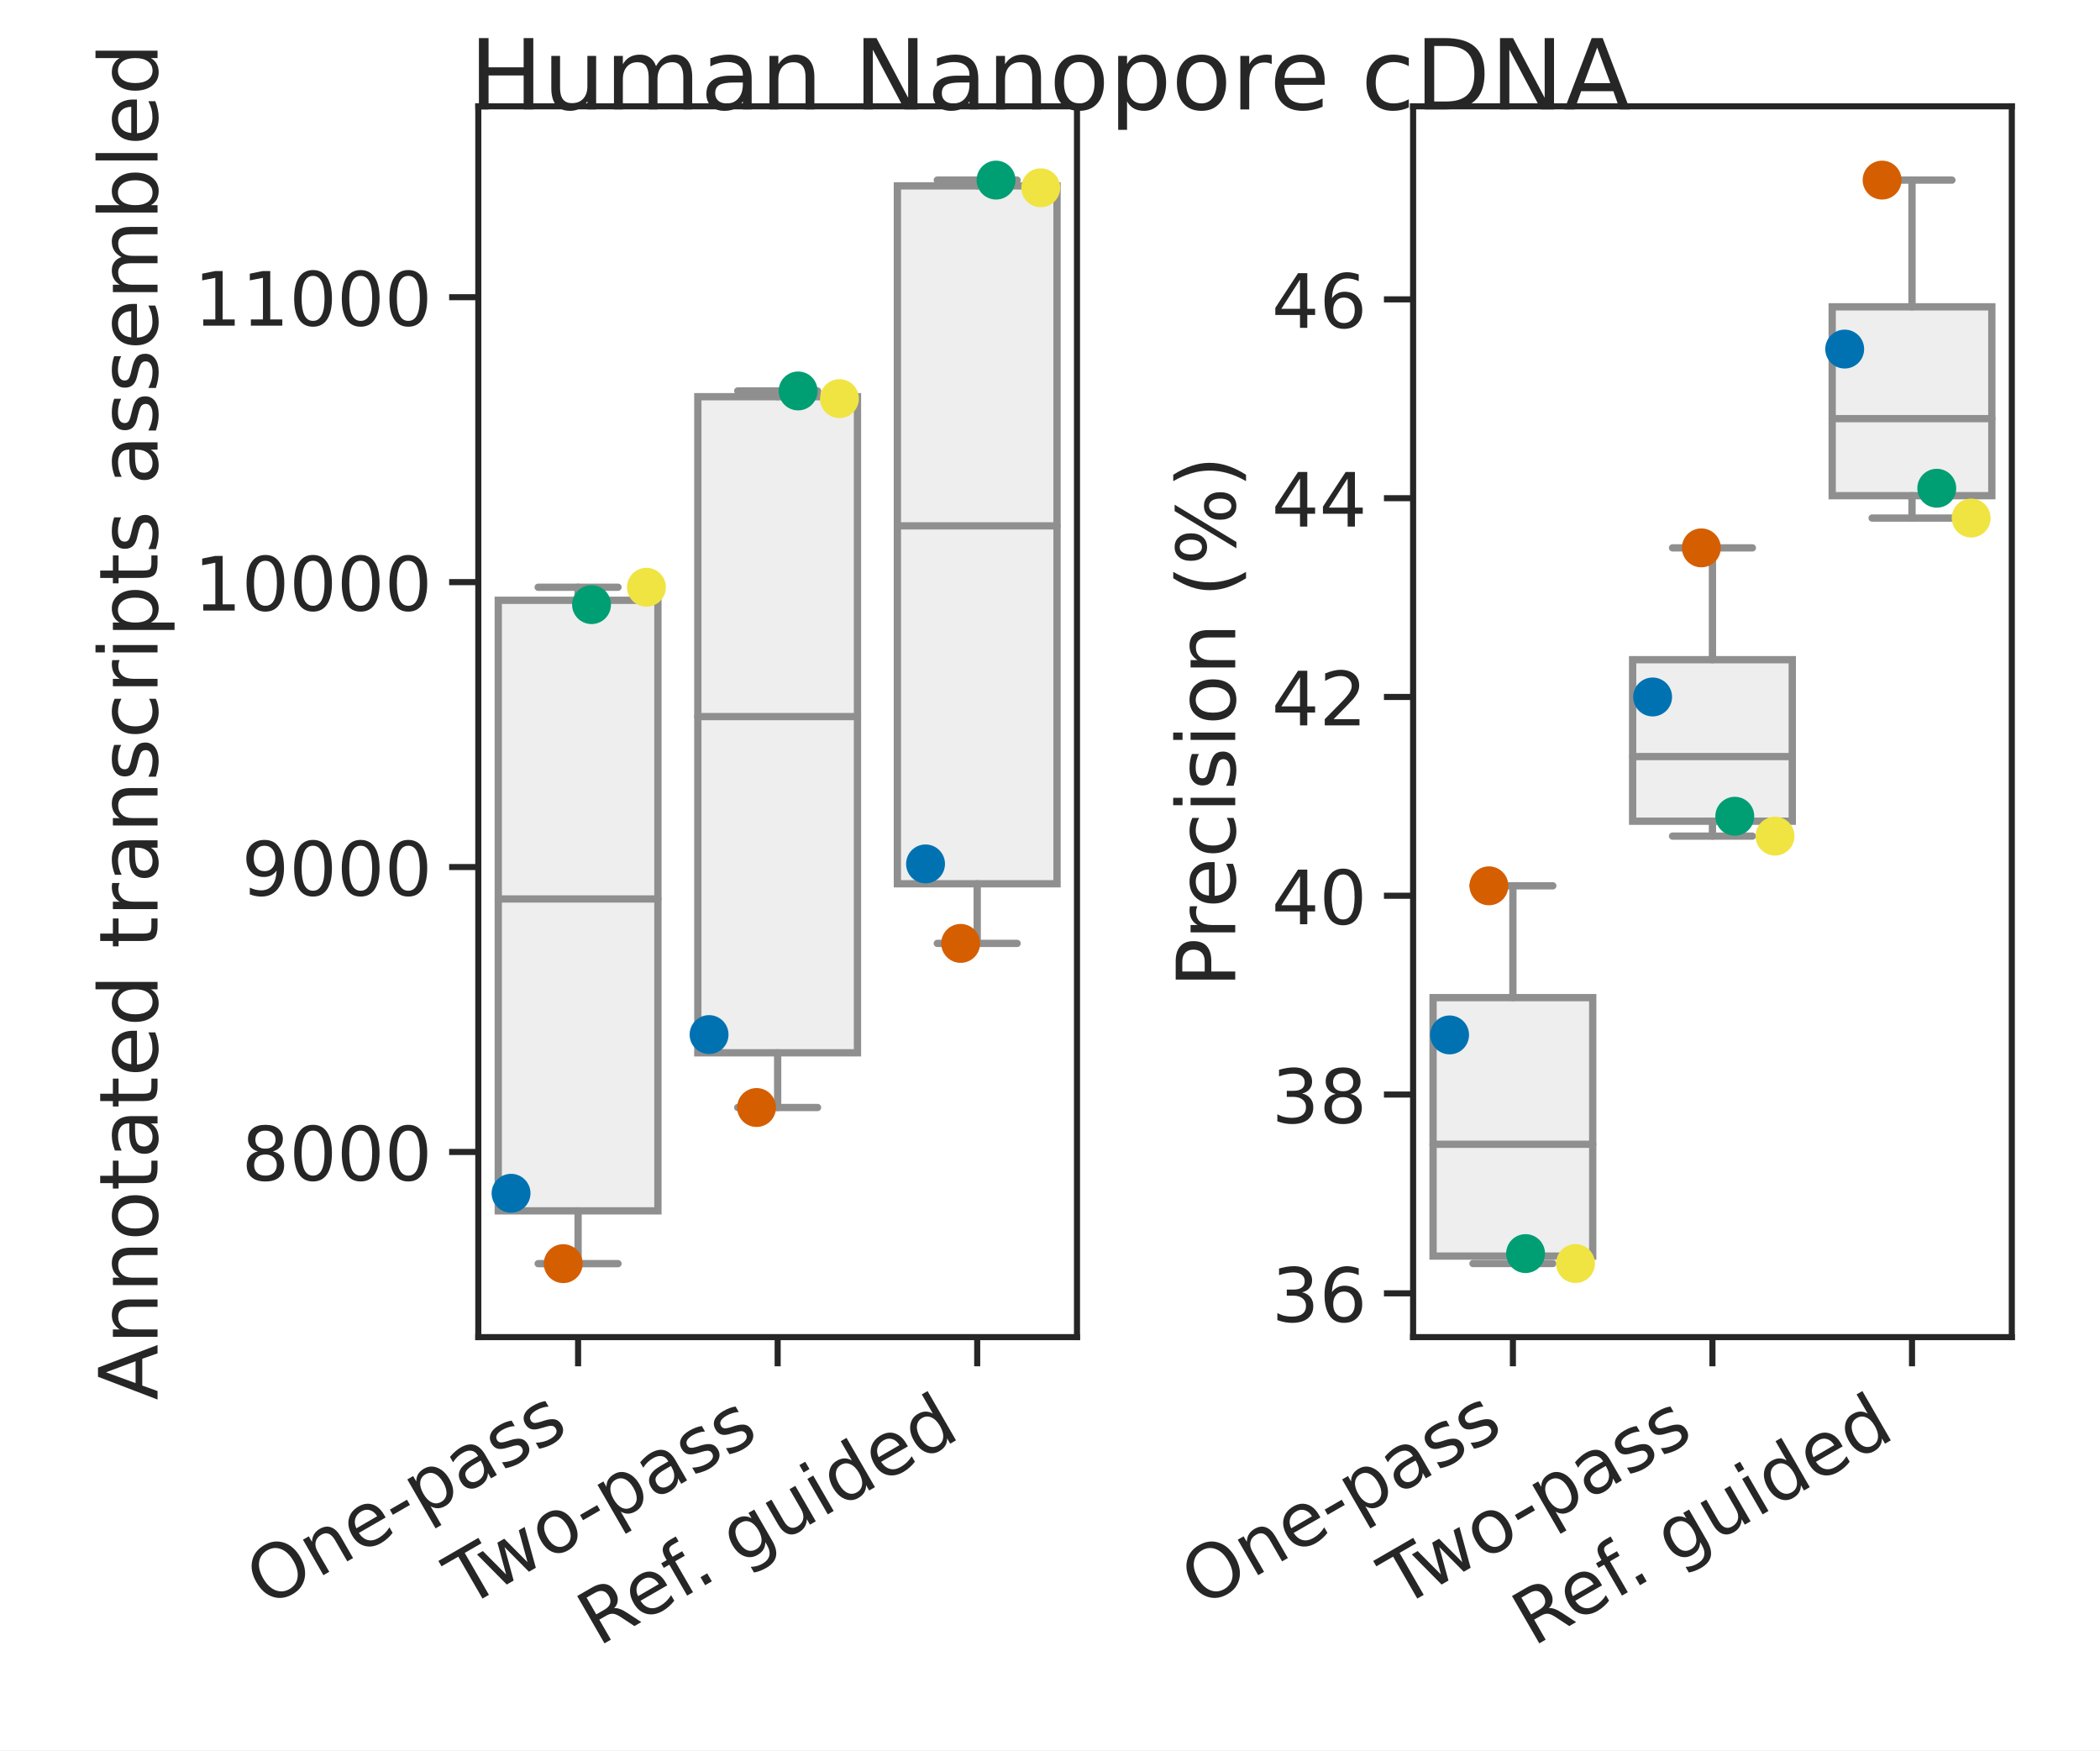
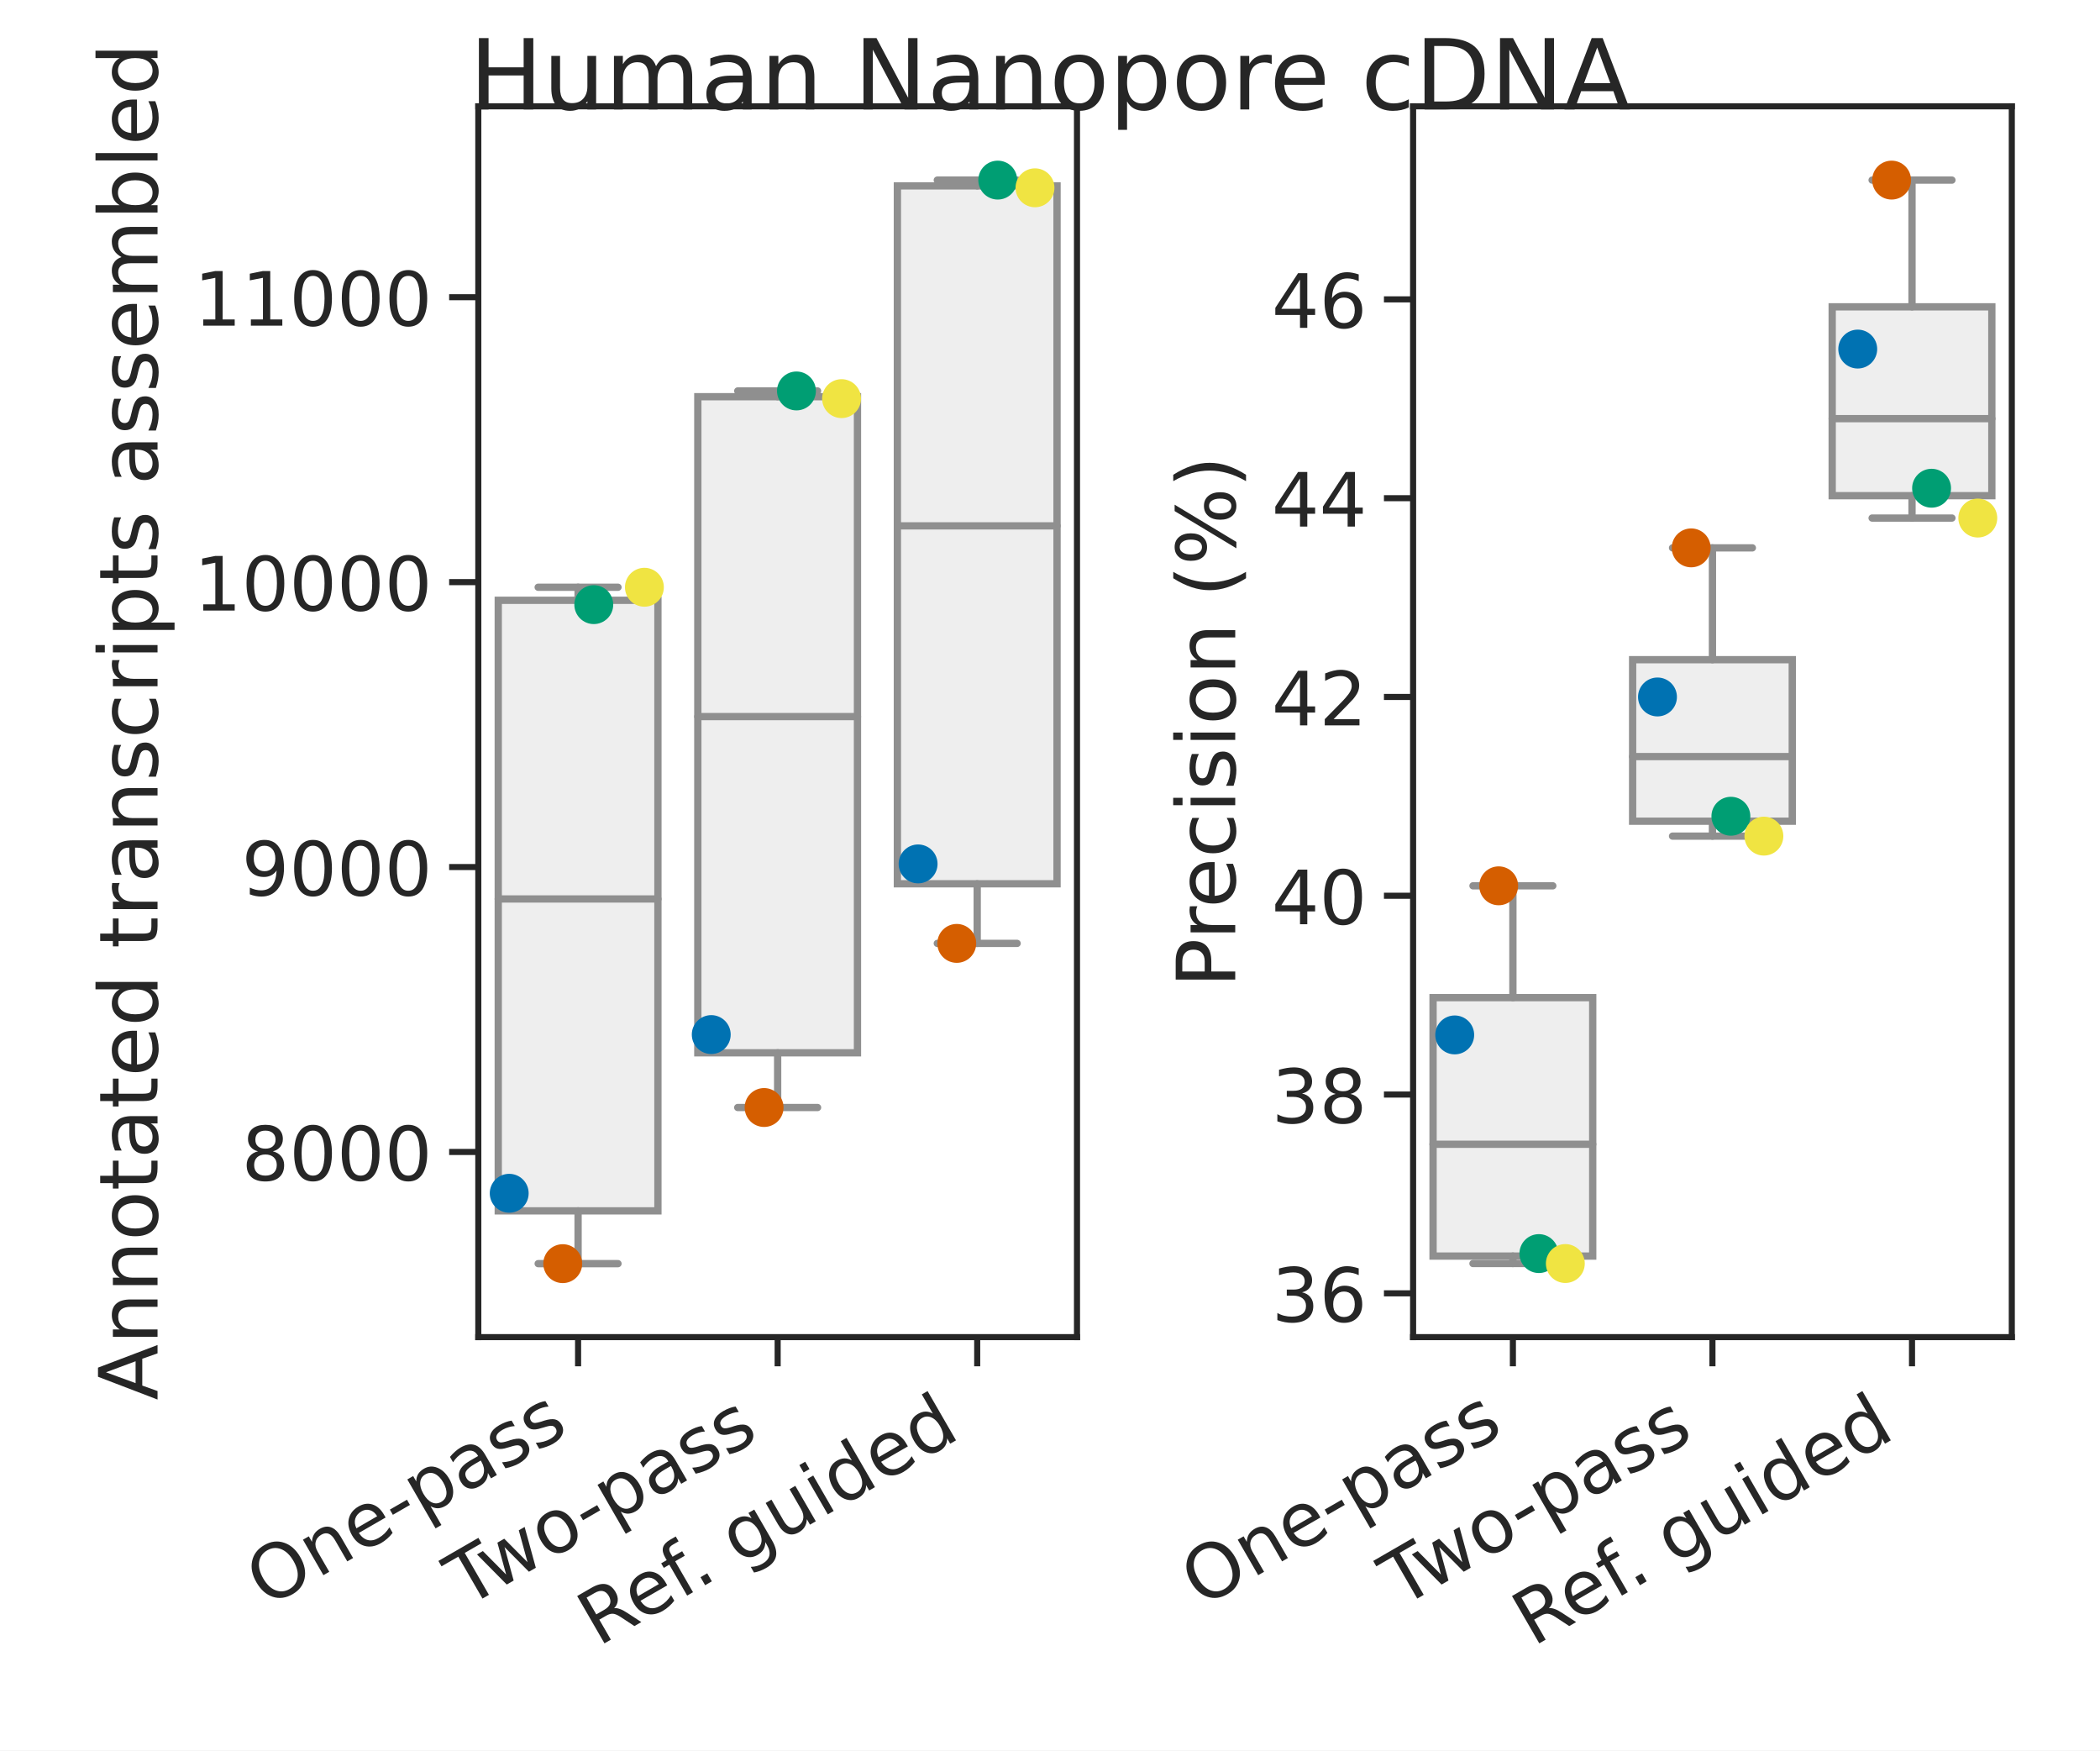
<svg xmlns="http://www.w3.org/2000/svg" xmlns:xlink="http://www.w3.org/1999/xlink" height="360pt" version="1.1" viewBox="0 0 432 360" width="432pt">
  <defs>
    <style type="text/css">
*{stroke-linecap:butt;stroke-linejoin:round;}
  </style>
  </defs>
  <g id="figure_1">
    <g id="patch_1">
      <path d="M 0 360  L 432 360  L 432 0  L 0 0  z " style="fill:#ffffff;" />
    </g>
    <g id="axes_1">
      <g id="patch_2">
        <path d="M 98.394 274.998  L 221.553 274.998  L 221.553 21.869  L 98.394 21.869  z " style="fill:#ffffff;" />
      </g>
      <g id="matplotlib.axis_1">
        <g id="xtick_1">
          <g id="line2d_1">
            <defs>
-               <path d="M 0 0  L 0 6  " id="m013b32e75b" style="stroke:#262626;stroke-width:1.25;" />
+               <path d="M 0 0  L 0 6  " id="m4ab4c2e115" style="stroke:#262626;stroke-width:1.25;" />
            </defs>
            <g>
-               <use style="fill:#262626;stroke:#262626;stroke-width:1.25;" x="118.921" xlink:href="#m013b32e75b" y="274.998" />
+               <use style="fill:#262626;stroke:#262626;stroke-width:1.25;" x="118.921" xlink:href="#m4ab4c2e115" y="274.998" />
            </g>
          </g>
          <g id="text_1">
            <text style="fill:#262626;font-family:DejaVu Sans;font-size:15.4px;font-style:normal;font-weight:normal;" transform="translate(54.81544 330.7188)rotate(-30)">One-pass</text>
          </g>
        </g>
        <g id="xtick_2">
          <g id="line2d_2">
            <g>
-               <use style="fill:#262626;stroke:#262626;stroke-width:1.25;" x="159.974" xlink:href="#m013b32e75b" y="274.998" />
+               <use style="fill:#262626;stroke:#262626;stroke-width:1.25;" x="159.974" xlink:href="#m4ab4c2e115" y="274.998" />
            </g>
          </g>
          <g id="text_2">
            <text style="fill:#262626;font-family:DejaVu Sans;font-size:15.4px;font-style:normal;font-weight:normal;" transform="translate(95.84343 330.7333)rotate(-30)">Two-pass</text>
          </g>
        </g>
        <g id="xtick_3">
          <g id="line2d_3">
            <g>
-               <use style="fill:#262626;stroke:#262626;stroke-width:1.25;" x="201.026" xlink:href="#m013b32e75b" y="274.998" />
+               <use style="fill:#262626;stroke:#262626;stroke-width:1.25;" x="201.026" xlink:href="#m4ab4c2e115" y="274.998" />
            </g>
          </g>
          <g id="text_3">
            <text style="fill:#262626;font-family:DejaVu Sans;font-size:15.4px;font-style:normal;font-weight:normal;" transform="translate(123.0387 338.7341)rotate(-30)">Ref. guided</text>
          </g>
        </g>
      </g>
      <g id="matplotlib.axis_2">
        <g id="ytick_1">
          <g id="line2d_4">
            <defs>
-               <path d="M 0 0  L -6 0  " id="ma63e69e51f" style="stroke:#262626;stroke-width:1.25;" />
+               <path d="M 0 0  L -6 0  " id="m7aa64e1a6a" style="stroke:#262626;stroke-width:1.25;" />
            </defs>
            <g>
-               <use style="fill:#262626;stroke:#262626;stroke-width:1.25;" x="98.394" xlink:href="#ma63e69e51f" y="236.915" />
+               <use style="fill:#262626;stroke:#262626;stroke-width:1.25;" x="98.394" xlink:href="#m7aa64e1a6a" y="236.915" />
            </g>
          </g>
          <g id="text_4">
            <text style="fill:#262626;font-family:DejaVu Sans;font-size:15.4px;font-style:normal;font-weight:normal;text-anchor:end;" transform="rotate(-0, 88.894, 242.7658)" x="88.894" y="242.766">8000</text>
          </g>
        </g>
        <g id="ytick_2">
          <g id="line2d_5">
            <g>
-               <use style="fill:#262626;stroke:#262626;stroke-width:1.25;" x="98.394" xlink:href="#ma63e69e51f" y="178.318" />
+               <use style="fill:#262626;stroke:#262626;stroke-width:1.25;" x="98.394" xlink:href="#m7aa64e1a6a" y="178.318" />
            </g>
          </g>
          <g id="text_5">
            <text style="fill:#262626;font-family:DejaVu Sans;font-size:15.4px;font-style:normal;font-weight:normal;text-anchor:end;" transform="rotate(-0, 88.894, 184.1689)" x="88.894" y="184.169">9000</text>
          </g>
        </g>
        <g id="ytick_3">
          <g id="line2d_6">
            <g>
-               <use style="fill:#262626;stroke:#262626;stroke-width:1.25;" x="98.394" xlink:href="#ma63e69e51f" y="119.721" />
+               <use style="fill:#262626;stroke:#262626;stroke-width:1.25;" x="98.394" xlink:href="#m7aa64e1a6a" y="119.721" />
            </g>
          </g>
          <g id="text_6">
            <text style="fill:#262626;font-family:DejaVu Sans;font-size:15.4px;font-style:normal;font-weight:normal;text-anchor:end;" transform="rotate(-0, 88.894, 125.5719)" x="88.894" y="125.572">10000</text>
          </g>
        </g>
        <g id="ytick_4">
          <g id="line2d_7">
            <g>
-               <use style="fill:#262626;stroke:#262626;stroke-width:1.25;" x="98.394" xlink:href="#ma63e69e51f" y="61.124" />
+               <use style="fill:#262626;stroke:#262626;stroke-width:1.25;" x="98.394" xlink:href="#m7aa64e1a6a" y="61.124" />
            </g>
          </g>
          <g id="text_7">
            <text style="fill:#262626;font-family:DejaVu Sans;font-size:15.4px;font-style:normal;font-weight:normal;text-anchor:end;" transform="rotate(-0, 88.894, 66.97492)" x="88.894" y="66.975">11000</text>
          </g>
        </g>
        <g id="text_8">
          <text style="fill:#262626;font-family:DejaVu Sans;font-size:16.8px;font-style:normal;font-weight:normal;text-anchor:middle;" transform="rotate(-90, 32.40888, 148.4337)" x="32.409" y="148.434">Annotated transcripts assembled</text>
        </g>
      </g>
      <g id="patch_3">
-         <path clip-path="url(#p15d5f49dbe)" d="M 102.499 249.03  L 135.342 249.03  L 135.342 123.457  L 102.499 123.457  L 102.499 249.03  z " style="fill:#eeeeee;stroke:#8f8f8f;stroke-linejoin:miter;stroke-width:1.5;" />
+         <path clip-path="url(#pae22734258)" d="M 102.499 249.03  L 135.342 249.03  L 135.342 123.457  L 102.499 123.457  L 102.499 249.03  z " style="fill:#eeeeee;stroke:#8f8f8f;stroke-linejoin:miter;stroke-width:1.5;" />
      </g>
      <g id="patch_4">
-         <path clip-path="url(#p15d5f49dbe)" d="M 143.552 216.523  L 176.395 216.523  L 176.395 81.589  L 143.552 81.589  L 143.552 216.523  z " style="fill:#eeeeee;stroke:#8f8f8f;stroke-linejoin:miter;stroke-width:1.5;" />
+         <path clip-path="url(#pae22734258)" d="M 143.552 216.523  L 176.395 216.523  L 176.395 81.589  L 143.552 81.589  L 143.552 216.523  z " style="fill:#eeeeee;stroke:#8f8f8f;stroke-linejoin:miter;stroke-width:1.5;" />
      </g>
      <g id="patch_5">
-         <path clip-path="url(#p15d5f49dbe)" d="M 184.605 181.761  L 217.448 181.761  L 217.448 38.227  L 184.605 38.227  L 184.605 181.761  z " style="fill:#eeeeee;stroke:#8f8f8f;stroke-linejoin:miter;stroke-width:1.5;" />
+         <path clip-path="url(#pae22734258)" d="M 184.605 181.761  L 217.448 181.761  L 217.448 38.227  L 184.605 38.227  L 184.605 181.761  z " style="fill:#eeeeee;stroke:#8f8f8f;stroke-linejoin:miter;stroke-width:1.5;" />
      </g>
      <g id="PathCollection_1" />
      <g id="PathCollection_2" />
      <g id="PathCollection_3" />
      <g id="PathCollection_4" />
      <g id="line2d_8">
-         <path clip-path="url(#p15d5f49dbe)" d="M 118.921 249.03  L 118.921 259.885  " style="fill:none;stroke:#8f8f8f;stroke-linecap:round;stroke-width:1.5;" />
+         <path clip-path="url(#pae22734258)" d="M 118.921 249.03  L 118.921 259.885  " style="fill:none;stroke:#8f8f8f;stroke-linecap:round;stroke-width:1.5;" />
      </g>
      <g id="line2d_9">
-         <path clip-path="url(#p15d5f49dbe)" d="M 118.921 123.457  L 118.921 120.776  " style="fill:none;stroke:#8f8f8f;stroke-linecap:round;stroke-width:1.5;" />
+         <path clip-path="url(#pae22734258)" d="M 118.921 123.457  L 118.921 120.776  " style="fill:none;stroke:#8f8f8f;stroke-linecap:round;stroke-width:1.5;" />
      </g>
      <g id="line2d_10">
-         <path clip-path="url(#p15d5f49dbe)" d="M 110.71 259.885  L 127.131 259.885  " style="fill:none;stroke:#8f8f8f;stroke-linecap:round;stroke-width:1.5;" />
+         <path clip-path="url(#pae22734258)" d="M 110.71 259.885  L 127.131 259.885  " style="fill:none;stroke:#8f8f8f;stroke-linecap:round;stroke-width:1.5;" />
      </g>
      <g id="line2d_11">
-         <path clip-path="url(#p15d5f49dbe)" d="M 110.71 120.776  L 127.131 120.776  " style="fill:none;stroke:#8f8f8f;stroke-linecap:round;stroke-width:1.5;" />
+         <path clip-path="url(#pae22734258)" d="M 110.71 120.776  L 127.131 120.776  " style="fill:none;stroke:#8f8f8f;stroke-linecap:round;stroke-width:1.5;" />
      </g>
      <g id="line2d_12" />
      <g id="line2d_13">
-         <path clip-path="url(#p15d5f49dbe)" d="M 159.974 216.523  L 159.974 227.774  " style="fill:none;stroke:#8f8f8f;stroke-linecap:round;stroke-width:1.5;" />
+         <path clip-path="url(#pae22734258)" d="M 159.974 216.523  L 159.974 227.774  " style="fill:none;stroke:#8f8f8f;stroke-linecap:round;stroke-width:1.5;" />
      </g>
      <g id="line2d_14">
-         <path clip-path="url(#p15d5f49dbe)" d="M 159.974 81.589  L 159.974 80.403  " style="fill:none;stroke:#8f8f8f;stroke-linecap:round;stroke-width:1.5;" />
+         <path clip-path="url(#pae22734258)" d="M 159.974 81.589  L 159.974 80.403  " style="fill:none;stroke:#8f8f8f;stroke-linecap:round;stroke-width:1.5;" />
      </g>
      <g id="line2d_15">
-         <path clip-path="url(#p15d5f49dbe)" d="M 151.763 227.774  L 168.184 227.774  " style="fill:none;stroke:#8f8f8f;stroke-linecap:round;stroke-width:1.5;" />
+         <path clip-path="url(#pae22734258)" d="M 151.763 227.774  L 168.184 227.774  " style="fill:none;stroke:#8f8f8f;stroke-linecap:round;stroke-width:1.5;" />
      </g>
      <g id="line2d_16">
-         <path clip-path="url(#p15d5f49dbe)" d="M 151.763 80.403  L 168.184 80.403  " style="fill:none;stroke:#8f8f8f;stroke-linecap:round;stroke-width:1.5;" />
+         <path clip-path="url(#pae22734258)" d="M 151.763 80.403  L 168.184 80.403  " style="fill:none;stroke:#8f8f8f;stroke-linecap:round;stroke-width:1.5;" />
      </g>
      <g id="line2d_17" />
      <g id="line2d_18">
-         <path clip-path="url(#p15d5f49dbe)" d="M 201.026 181.761  L 201.026 194.022  " style="fill:none;stroke:#8f8f8f;stroke-linecap:round;stroke-width:1.5;" />
+         <path clip-path="url(#pae22734258)" d="M 201.026 181.761  L 201.026 194.022  " style="fill:none;stroke:#8f8f8f;stroke-linecap:round;stroke-width:1.5;" />
      </g>
      <g id="line2d_19">
-         <path clip-path="url(#p15d5f49dbe)" d="M 201.026 38.227  L 201.026 37.041  " style="fill:none;stroke:#8f8f8f;stroke-linecap:round;stroke-width:1.5;" />
+         <path clip-path="url(#pae22734258)" d="M 201.026 38.227  L 201.026 37.041  " style="fill:none;stroke:#8f8f8f;stroke-linecap:round;stroke-width:1.5;" />
      </g>
      <g id="line2d_20">
-         <path clip-path="url(#p15d5f49dbe)" d="M 192.816 194.022  L 209.237 194.022  " style="fill:none;stroke:#8f8f8f;stroke-linecap:round;stroke-width:1.5;" />
+         <path clip-path="url(#pae22734258)" d="M 192.816 194.022  L 209.237 194.022  " style="fill:none;stroke:#8f8f8f;stroke-linecap:round;stroke-width:1.5;" />
      </g>
      <g id="line2d_21">
-         <path clip-path="url(#p15d5f49dbe)" d="M 192.816 37.041  L 209.237 37.041  " style="fill:none;stroke:#8f8f8f;stroke-linecap:round;stroke-width:1.5;" />
+         <path clip-path="url(#pae22734258)" d="M 192.816 37.041  L 209.237 37.041  " style="fill:none;stroke:#8f8f8f;stroke-linecap:round;stroke-width:1.5;" />
      </g>
      <g id="line2d_22" />
      <g id="line2d_23">
-         <path clip-path="url(#p15d5f49dbe)" d="M 102.499 184.881  L 135.342 184.881  " style="fill:none;stroke:#8f8f8f;stroke-linecap:round;stroke-width:1.5;" />
+         <path clip-path="url(#pae22734258)" d="M 102.499 184.881  L 135.342 184.881  " style="fill:none;stroke:#8f8f8f;stroke-linecap:round;stroke-width:1.5;" />
      </g>
      <g id="line2d_24">
-         <path clip-path="url(#p15d5f49dbe)" d="M 143.552 147.379  L 176.395 147.379  " style="fill:none;stroke:#8f8f8f;stroke-linecap:round;stroke-width:1.5;" />
+         <path clip-path="url(#pae22734258)" d="M 143.552 147.379  L 176.395 147.379  " style="fill:none;stroke:#8f8f8f;stroke-linecap:round;stroke-width:1.5;" />
      </g>
      <g id="line2d_25">
-         <path clip-path="url(#p15d5f49dbe)" d="M 184.605 108.148  L 217.448 108.148  " style="fill:none;stroke:#8f8f8f;stroke-linecap:round;stroke-width:1.5;" />
+         <path clip-path="url(#pae22734258)" d="M 184.605 108.148  L 217.448 108.148  " style="fill:none;stroke:#8f8f8f;stroke-linecap:round;stroke-width:1.5;" />
      </g>
      <g id="patch_6">
        <path d="M 98.394 274.998  L 98.394 21.869  " style="fill:none;stroke:#262626;stroke-linecap:square;stroke-linejoin:miter;stroke-width:1.25;" />
      </g>
      <g id="patch_7">
        <path d="M 221.553 274.998  L 221.553 21.869  " style="fill:none;stroke:#262626;stroke-linecap:square;stroke-linejoin:miter;stroke-width:1.25;" />
      </g>
      <g id="patch_8">
        <path d="M 98.394 274.998  L 221.553 274.998  " style="fill:none;stroke:#262626;stroke-linecap:square;stroke-linejoin:miter;stroke-width:1.25;" />
      </g>
      <g id="patch_9">
        <path d="M 98.394 21.869  L 221.553 21.869  " style="fill:none;stroke:#262626;stroke-linecap:square;stroke-linejoin:miter;stroke-width:1.25;" />
      </g>
      <g id="PathCollection_5">
        <defs>
-           <path d="M 0 4  C 1.061 4 2.078 3.579 2.828 2.828  C 3.579 2.078 4 1.061 4 0  C 4 -1.061 3.579 -2.078 2.828 -2.828  C 2.078 -3.579 1.061 -4 0 -4  C -1.061 -4 -2.078 -3.579 -2.828 -2.828  C -3.579 -2.078 -4 -1.061 -4 0  C -4 1.061 -3.579 2.078 -2.828 2.828  C -2.078 3.579 -1.061 4 0 4  z " id="m5c44912bdc" />
+           <path d="M 0 4  C 1.061 4 2.078 3.579 2.828 2.828  C 3.579 2.078 4 1.061 4 0  C 4 -1.061 3.579 -2.078 2.828 -2.828  C 2.078 -3.579 1.061 -4 0 -4  C -1.061 -4 -2.078 -3.579 -2.828 -2.828  C -3.579 -2.078 -4 -1.061 -4 0  C -4 1.061 -3.579 2.078 -2.828 2.828  C -2.078 3.579 -1.061 4 0 4  z " id="md412a73753" />
        </defs>
-         <g clip-path="url(#p15d5f49dbe)">
-           <use style="fill:#0072b2;" x="105.129" xlink:href="#m5c44912bdc" y="245.412" />
+         <g clip-path="url(#pae22734258)">
+           <use style="fill:#0072b2;" x="104.752" xlink:href="#md412a73753" y="245.412" />
        </g>
      </g>
      <g id="PathCollection_6">
        <defs>
-           <path d="M 0 4  C 1.061 4 2.078 3.579 2.828 2.828  C 3.579 2.078 4 1.061 4 0  C 4 -1.061 3.579 -2.078 2.828 -2.828  C 2.078 -3.579 1.061 -4 0 -4  C -1.061 -4 -2.078 -3.579 -2.828 -2.828  C -3.579 -2.078 -4 -1.061 -4 0  C -4 1.061 -3.579 2.078 -2.828 2.828  C -2.078 3.579 -1.061 4 0 4  z " id="m135a1d35e0" />
+           <path d="M 0 4  C 1.061 4 2.078 3.579 2.828 2.828  C 3.579 2.078 4 1.061 4 0  C 4 -1.061 3.579 -2.078 2.828 -2.828  C 2.078 -3.579 1.061 -4 0 -4  C -1.061 -4 -2.078 -3.579 -2.828 -2.828  C -3.579 -2.078 -4 -1.061 -4 0  C -4 1.061 -3.579 2.078 -2.828 2.828  C -2.078 3.579 -1.061 4 0 4  z " id="ma0a53d3bb4" />
        </defs>
-         <g clip-path="url(#p15d5f49dbe)">
-           <use style="fill:#d55e00;" x="115.865" xlink:href="#m135a1d35e0" y="259.885" />
+         <g clip-path="url(#pae22734258)">
+           <use style="fill:#d55e00;" x="115.765" xlink:href="#ma0a53d3bb4" y="259.885" />
        </g>
      </g>
      <g id="PathCollection_7">
        <defs>
-           <path d="M 0 4  C 1.061 4 2.078 3.579 2.828 2.828  C 3.579 2.078 4 1.061 4 0  C 4 -1.061 3.579 -2.078 2.828 -2.828  C 2.078 -3.579 1.061 -4 0 -4  C -1.061 -4 -2.078 -3.579 -2.828 -2.828  C -3.579 -2.078 -4 -1.061 -4 0  C -4 1.061 -3.579 2.078 -2.828 2.828  C -2.078 3.579 -1.061 4 0 4  z " id="m010ab37a0c" />
+           <path d="M 0 4  C 1.061 4 2.078 3.579 2.828 2.828  C 3.579 2.078 4 1.061 4 0  C 4 -1.061 3.579 -2.078 2.828 -2.828  C 2.078 -3.579 1.061 -4 0 -4  C -1.061 -4 -2.078 -3.579 -2.828 -2.828  C -3.579 -2.078 -4 -1.061 -4 0  C -4 1.061 -3.579 2.078 -2.828 2.828  C -2.078 3.579 -1.061 4 0 4  z " id="m8d17e73781" />
        </defs>
-         <g clip-path="url(#p15d5f49dbe)">
-           <use style="fill:#009e73;" x="121.685" xlink:href="#m010ab37a0c" y="124.35" />
+         <g clip-path="url(#pae22734258)">
+           <use style="fill:#009e73;" x="122.15" xlink:href="#m8d17e73781" y="124.35" />
        </g>
      </g>
      <g id="PathCollection_8">
        <defs>
-           <path d="M 0 4  C 1.061 4 2.078 3.579 2.828 2.828  C 3.579 2.078 4 1.061 4 0  C 4 -1.061 3.579 -2.078 2.828 -2.828  C 2.078 -3.579 1.061 -4 0 -4  C -1.061 -4 -2.078 -3.579 -2.828 -2.828  C -3.579 -2.078 -4 -1.061 -4 0  C -4 1.061 -3.579 2.078 -2.828 2.828  C -2.078 3.579 -1.061 4 0 4  z " id="mc52367e5ff" />
+           <path d="M 0 4  C 1.061 4 2.078 3.579 2.828 2.828  C 3.579 2.078 4 1.061 4 0  C 4 -1.061 3.579 -2.078 2.828 -2.828  C 2.078 -3.579 1.061 -4 0 -4  C -1.061 -4 -2.078 -3.579 -2.828 -2.828  C -3.579 -2.078 -4 -1.061 -4 0  C -4 1.061 -3.579 2.078 -2.828 2.828  C -2.078 3.579 -1.061 4 0 4  z " id="mbe9a1ef96e" />
        </defs>
-         <g clip-path="url(#p15d5f49dbe)">
-           <use style="fill:#f0e442;" x="132.982" xlink:href="#mc52367e5ff" y="120.776" />
+         <g clip-path="url(#pae22734258)">
+           <use style="fill:#f0e442;" x="132.564" xlink:href="#mbe9a1ef96e" y="120.776" />
        </g>
      </g>
      <g id="PathCollection_9">
-         <g clip-path="url(#p15d5f49dbe)">
-           <use style="fill:#0072b2;" x="145.866" xlink:href="#m5c44912bdc" y="212.773" />
+         <g clip-path="url(#pae22734258)">
+           <use style="fill:#0072b2;" x="146.312" xlink:href="#md412a73753" y="212.773" />
        </g>
      </g>
      <g id="PathCollection_10">
-         <g clip-path="url(#p15d5f49dbe)">
-           <use style="fill:#d55e00;" x="155.637" xlink:href="#m135a1d35e0" y="227.774" />
+         <g clip-path="url(#pae22734258)">
+           <use style="fill:#d55e00;" x="157.186" xlink:href="#ma0a53d3bb4" y="227.774" />
        </g>
      </g>
      <g id="PathCollection_11">
-         <g clip-path="url(#p15d5f49dbe)">
-           <use style="fill:#009e73;" x="164.182" xlink:href="#m010ab37a0c" y="80.403" />
+         <g clip-path="url(#pae22734258)">
+           <use style="fill:#009e73;" x="163.842" xlink:href="#m8d17e73781" y="80.403" />
        </g>
      </g>
      <g id="PathCollection_12">
-         <g clip-path="url(#p15d5f49dbe)">
-           <use style="fill:#f0e442;" x="172.686" xlink:href="#mc52367e5ff" y="81.985" />
+         <g clip-path="url(#pae22734258)">
+           <use style="fill:#f0e442;" x="173.121" xlink:href="#mbe9a1ef96e" y="81.985" />
        </g>
      </g>
      <g id="PathCollection_13">
-         <g clip-path="url(#p15d5f49dbe)">
-           <use style="fill:#0072b2;" x="190.397" xlink:href="#m5c44912bdc" y="177.674" />
+         <g clip-path="url(#pae22734258)">
+           <use style="fill:#0072b2;" x="188.867" xlink:href="#md412a73753" y="177.674" />
        </g>
      </g>
      <g id="PathCollection_14">
-         <g clip-path="url(#p15d5f49dbe)">
-           <use style="fill:#d55e00;" x="197.622" xlink:href="#m135a1d35e0" y="194.022" />
+         <g clip-path="url(#pae22734258)">
+           <use style="fill:#d55e00;" x="196.817" xlink:href="#ma0a53d3bb4" y="194.022" />
        </g>
      </g>
      <g id="PathCollection_15">
-         <g clip-path="url(#p15d5f49dbe)">
-           <use style="fill:#009e73;" x="204.9" xlink:href="#m010ab37a0c" y="37.041" />
+         <g clip-path="url(#pae22734258)">
+           <use style="fill:#009e73;" x="205.253" xlink:href="#m8d17e73781" y="37.041" />
        </g>
      </g>
      <g id="PathCollection_16">
-         <g clip-path="url(#p15d5f49dbe)">
-           <use style="fill:#f0e442;" x="214.095" xlink:href="#mc52367e5ff" y="38.623" />
+         <g clip-path="url(#pae22734258)">
+           <use style="fill:#f0e442;" x="212.913" xlink:href="#mbe9a1ef96e" y="38.623" />
        </g>
      </g>
    </g>
    <g id="axes_2">
      <g id="patch_10">
        <path d="M 290.697 274.998  L 413.856 274.998  L 413.856 21.869  L 290.697 21.869  z " style="fill:#ffffff;" />
      </g>
      <g id="matplotlib.axis_3">
        <g id="xtick_4">
          <g id="line2d_26">
            <g>
-               <use style="fill:#262626;stroke:#262626;stroke-width:1.25;" x="311.224" xlink:href="#m013b32e75b" y="274.998" />
+               <use style="fill:#262626;stroke:#262626;stroke-width:1.25;" x="311.224" xlink:href="#m4ab4c2e115" y="274.998" />
            </g>
          </g>
          <g id="text_9">
            <text style="fill:#262626;font-family:DejaVu Sans;font-size:15.4px;font-style:normal;font-weight:normal;" transform="translate(247.1184 330.7188)rotate(-30)">One-pass</text>
          </g>
        </g>
        <g id="xtick_5">
          <g id="line2d_27">
            <g>
-               <use style="fill:#262626;stroke:#262626;stroke-width:1.25;" x="352.276" xlink:href="#m013b32e75b" y="274.998" />
+               <use style="fill:#262626;stroke:#262626;stroke-width:1.25;" x="352.276" xlink:href="#m4ab4c2e115" y="274.998" />
            </g>
          </g>
          <g id="text_10">
            <text style="fill:#262626;font-family:DejaVu Sans;font-size:15.4px;font-style:normal;font-weight:normal;" transform="translate(288.1464 330.7333)rotate(-30)">Two-pass</text>
          </g>
        </g>
        <g id="xtick_6">
          <g id="line2d_28">
            <g>
-               <use style="fill:#262626;stroke:#262626;stroke-width:1.25;" x="393.329" xlink:href="#m013b32e75b" y="274.998" />
+               <use style="fill:#262626;stroke:#262626;stroke-width:1.25;" x="393.329" xlink:href="#m4ab4c2e115" y="274.998" />
            </g>
          </g>
          <g id="text_11">
            <text style="fill:#262626;font-family:DejaVu Sans;font-size:15.4px;font-style:normal;font-weight:normal;" transform="translate(315.3417 338.7341)rotate(-30)">Ref. guided</text>
          </g>
        </g>
      </g>
      <g id="matplotlib.axis_4">
        <g id="ytick_5">
          <g id="line2d_29">
            <g>
-               <use style="fill:#262626;stroke:#262626;stroke-width:1.25;" x="290.697" xlink:href="#ma63e69e51f" y="265.993" />
+               <use style="fill:#262626;stroke:#262626;stroke-width:1.25;" x="290.697" xlink:href="#m7aa64e1a6a" y="265.993" />
            </g>
          </g>
          <g id="text_12">
            <text style="fill:#262626;font-family:DejaVu Sans;font-size:15.4px;font-style:normal;font-weight:normal;text-anchor:end;" transform="rotate(-0, 281.197, 271.8436)" x="281.197" y="271.844">36</text>
          </g>
        </g>
        <g id="ytick_6">
          <g id="line2d_30">
            <g>
-               <use style="fill:#262626;stroke:#262626;stroke-width:1.25;" x="290.697" xlink:href="#ma63e69e51f" y="225.109" />
+               <use style="fill:#262626;stroke:#262626;stroke-width:1.25;" x="290.697" xlink:href="#m7aa64e1a6a" y="225.109" />
            </g>
          </g>
          <g id="text_13">
            <text style="fill:#262626;font-family:DejaVu Sans;font-size:15.4px;font-style:normal;font-weight:normal;text-anchor:end;" transform="rotate(-0, 281.197, 230.9593)" x="281.197" y="230.959">38</text>
          </g>
        </g>
        <g id="ytick_7">
          <g id="line2d_31">
            <g>
-               <use style="fill:#262626;stroke:#262626;stroke-width:1.25;" x="290.697" xlink:href="#ma63e69e51f" y="184.224" />
+               <use style="fill:#262626;stroke:#262626;stroke-width:1.25;" x="290.697" xlink:href="#m7aa64e1a6a" y="184.224" />
            </g>
          </g>
          <g id="text_14">
            <text style="fill:#262626;font-family:DejaVu Sans;font-size:15.4px;font-style:normal;font-weight:normal;text-anchor:end;" transform="rotate(-0, 281.197, 190.075)" x="281.197" y="190.075">40</text>
          </g>
        </g>
        <g id="ytick_8">
          <g id="line2d_32">
            <g>
-               <use style="fill:#262626;stroke:#262626;stroke-width:1.25;" x="290.697" xlink:href="#ma63e69e51f" y="143.34" />
+               <use style="fill:#262626;stroke:#262626;stroke-width:1.25;" x="290.697" xlink:href="#m7aa64e1a6a" y="143.34" />
            </g>
          </g>
          <g id="text_15">
            <text style="fill:#262626;font-family:DejaVu Sans;font-size:15.4px;font-style:normal;font-weight:normal;text-anchor:end;" transform="rotate(-0, 281.197, 149.1907)" x="281.197" y="149.191">42</text>
          </g>
        </g>
        <g id="ytick_9">
          <g id="line2d_33">
            <g>
-               <use style="fill:#262626;stroke:#262626;stroke-width:1.25;" x="290.697" xlink:href="#ma63e69e51f" y="102.456" />
+               <use style="fill:#262626;stroke:#262626;stroke-width:1.25;" x="290.697" xlink:href="#m7aa64e1a6a" y="102.456" />
            </g>
          </g>
          <g id="text_16">
            <text style="fill:#262626;font-family:DejaVu Sans;font-size:15.4px;font-style:normal;font-weight:normal;text-anchor:end;" transform="rotate(-0, 281.197, 108.3064)" x="281.197" y="108.306">44</text>
          </g>
        </g>
        <g id="ytick_10">
          <g id="line2d_34">
            <g>
-               <use style="fill:#262626;stroke:#262626;stroke-width:1.25;" x="290.697" xlink:href="#ma63e69e51f" y="61.571" />
+               <use style="fill:#262626;stroke:#262626;stroke-width:1.25;" x="290.697" xlink:href="#m7aa64e1a6a" y="61.571" />
            </g>
          </g>
          <g id="text_17">
            <text style="fill:#262626;font-family:DejaVu Sans;font-size:15.4px;font-style:normal;font-weight:normal;text-anchor:end;" transform="rotate(-0, 281.197, 67.42214)" x="281.197" y="67.422">46</text>
          </g>
        </g>
        <g id="text_18">
          <text style="fill:#262626;font-family:DejaVu Sans;font-size:16.8px;font-style:normal;font-weight:normal;text-anchor:middle;" transform="rotate(-90, 254.1066, 148.4337)" x="254.107" y="148.434">Precision (%)</text>
        </g>
      </g>
      <g id="patch_11">
-         <path clip-path="url(#p5d9a3265c8)" d="M 294.802 258.327  L 327.645 258.327  L 327.645 205.177  L 294.802 205.177  L 294.802 258.327  z " style="fill:#eeeeee;stroke:#8f8f8f;stroke-linejoin:miter;stroke-width:1.5;" />
+         <path clip-path="url(#pa9d7e162cb)" d="M 294.802 258.327  L 327.645 258.327  L 327.645 205.177  L 294.802 205.177  L 294.802 258.327  z " style="fill:#eeeeee;stroke:#8f8f8f;stroke-linejoin:miter;stroke-width:1.5;" />
      </g>
      <g id="patch_12">
-         <path clip-path="url(#p5d9a3265c8)" d="M 335.855 168.893  L 368.698 168.893  L 368.698 135.674  L 335.855 135.674  L 335.855 168.893  z " style="fill:#eeeeee;stroke:#8f8f8f;stroke-linejoin:miter;stroke-width:1.5;" />
+         <path clip-path="url(#pa9d7e162cb)" d="M 335.855 168.893  L 368.698 168.893  L 368.698 135.674  L 335.855 135.674  L 335.855 168.893  z " style="fill:#eeeeee;stroke:#8f8f8f;stroke-linejoin:miter;stroke-width:1.5;" />
      </g>
      <g id="patch_13">
-         <path clip-path="url(#p5d9a3265c8)" d="M 376.908 101.945  L 409.751 101.945  L 409.751 63.105  L 376.908 63.105  L 376.908 101.945  z " style="fill:#eeeeee;stroke:#8f8f8f;stroke-linejoin:miter;stroke-width:1.5;" />
+         <path clip-path="url(#pa9d7e162cb)" d="M 376.908 101.945  L 409.751 101.945  L 409.751 63.105  L 376.908 63.105  L 376.908 101.945  z " style="fill:#eeeeee;stroke:#8f8f8f;stroke-linejoin:miter;stroke-width:1.5;" />
      </g>
      <g id="PathCollection_17" />
      <g id="PathCollection_18" />
      <g id="PathCollection_19" />
      <g id="PathCollection_20" />
      <g id="line2d_35">
-         <path clip-path="url(#p5d9a3265c8)" d="M 311.224 258.327  L 311.224 259.86  " style="fill:none;stroke:#8f8f8f;stroke-linecap:round;stroke-width:1.5;" />
+         <path clip-path="url(#pa9d7e162cb)" d="M 311.224 258.327  L 311.224 259.86  " style="fill:none;stroke:#8f8f8f;stroke-linecap:round;stroke-width:1.5;" />
      </g>
      <g id="line2d_36">
-         <path clip-path="url(#p5d9a3265c8)" d="M 311.224 205.177  L 311.224 182.18  " style="fill:none;stroke:#8f8f8f;stroke-linecap:round;stroke-width:1.5;" />
+         <path clip-path="url(#pa9d7e162cb)" d="M 311.224 205.177  L 311.224 182.18  " style="fill:none;stroke:#8f8f8f;stroke-linecap:round;stroke-width:1.5;" />
      </g>
      <g id="line2d_37">
-         <path clip-path="url(#p5d9a3265c8)" d="M 303.013 259.86  L 319.434 259.86  " style="fill:none;stroke:#8f8f8f;stroke-linecap:round;stroke-width:1.5;" />
+         <path clip-path="url(#pa9d7e162cb)" d="M 303.013 259.86  L 319.434 259.86  " style="fill:none;stroke:#8f8f8f;stroke-linecap:round;stroke-width:1.5;" />
      </g>
      <g id="line2d_38">
-         <path clip-path="url(#p5d9a3265c8)" d="M 303.013 182.18  L 319.434 182.18  " style="fill:none;stroke:#8f8f8f;stroke-linecap:round;stroke-width:1.5;" />
+         <path clip-path="url(#pa9d7e162cb)" d="M 303.013 182.18  L 319.434 182.18  " style="fill:none;stroke:#8f8f8f;stroke-linecap:round;stroke-width:1.5;" />
      </g>
      <g id="line2d_39" />
      <g id="line2d_40">
-         <path clip-path="url(#p5d9a3265c8)" d="M 352.276 168.893  L 352.276 171.959  " style="fill:none;stroke:#8f8f8f;stroke-linecap:round;stroke-width:1.5;" />
+         <path clip-path="url(#pa9d7e162cb)" d="M 352.276 168.893  L 352.276 171.959  " style="fill:none;stroke:#8f8f8f;stroke-linecap:round;stroke-width:1.5;" />
      </g>
      <g id="line2d_41">
-         <path clip-path="url(#p5d9a3265c8)" d="M 352.276 135.674  L 352.276 112.677  " style="fill:none;stroke:#8f8f8f;stroke-linecap:round;stroke-width:1.5;" />
+         <path clip-path="url(#pa9d7e162cb)" d="M 352.276 135.674  L 352.276 112.677  " style="fill:none;stroke:#8f8f8f;stroke-linecap:round;stroke-width:1.5;" />
      </g>
      <g id="line2d_42">
-         <path clip-path="url(#p5d9a3265c8)" d="M 344.066 171.959  L 360.487 171.959  " style="fill:none;stroke:#8f8f8f;stroke-linecap:round;stroke-width:1.5;" />
+         <path clip-path="url(#pa9d7e162cb)" d="M 344.066 171.959  L 360.487 171.959  " style="fill:none;stroke:#8f8f8f;stroke-linecap:round;stroke-width:1.5;" />
      </g>
      <g id="line2d_43">
-         <path clip-path="url(#p5d9a3265c8)" d="M 344.066 112.677  L 360.487 112.677  " style="fill:none;stroke:#8f8f8f;stroke-linecap:round;stroke-width:1.5;" />
+         <path clip-path="url(#pa9d7e162cb)" d="M 344.066 112.677  L 360.487 112.677  " style="fill:none;stroke:#8f8f8f;stroke-linecap:round;stroke-width:1.5;" />
      </g>
      <g id="line2d_44" />
      <g id="line2d_45">
-         <path clip-path="url(#p5d9a3265c8)" d="M 393.329 101.945  L 393.329 106.544  " style="fill:none;stroke:#8f8f8f;stroke-linecap:round;stroke-width:1.5;" />
+         <path clip-path="url(#pa9d7e162cb)" d="M 393.329 101.945  L 393.329 106.544  " style="fill:none;stroke:#8f8f8f;stroke-linecap:round;stroke-width:1.5;" />
      </g>
      <g id="line2d_46">
-         <path clip-path="url(#p5d9a3265c8)" d="M 393.329 63.105  L 393.329 37.041  " style="fill:none;stroke:#8f8f8f;stroke-linecap:round;stroke-width:1.5;" />
+         <path clip-path="url(#pa9d7e162cb)" d="M 393.329 63.105  L 393.329 37.041  " style="fill:none;stroke:#8f8f8f;stroke-linecap:round;stroke-width:1.5;" />
      </g>
      <g id="line2d_47">
-         <path clip-path="url(#p5d9a3265c8)" d="M 385.119 106.544  L 401.54 106.544  " style="fill:none;stroke:#8f8f8f;stroke-linecap:round;stroke-width:1.5;" />
+         <path clip-path="url(#pa9d7e162cb)" d="M 385.119 106.544  L 401.54 106.544  " style="fill:none;stroke:#8f8f8f;stroke-linecap:round;stroke-width:1.5;" />
      </g>
      <g id="line2d_48">
-         <path clip-path="url(#p5d9a3265c8)" d="M 385.119 37.041  L 401.54 37.041  " style="fill:none;stroke:#8f8f8f;stroke-linecap:round;stroke-width:1.5;" />
+         <path clip-path="url(#pa9d7e162cb)" d="M 385.119 37.041  L 401.54 37.041  " style="fill:none;stroke:#8f8f8f;stroke-linecap:round;stroke-width:1.5;" />
      </g>
      <g id="line2d_49" />
      <g id="line2d_50">
-         <path clip-path="url(#p5d9a3265c8)" d="M 294.802 235.33  L 327.645 235.33  " style="fill:none;stroke:#8f8f8f;stroke-linecap:round;stroke-width:1.5;" />
+         <path clip-path="url(#pa9d7e162cb)" d="M 294.802 235.33  L 327.645 235.33  " style="fill:none;stroke:#8f8f8f;stroke-linecap:round;stroke-width:1.5;" />
      </g>
      <g id="line2d_51">
-         <path clip-path="url(#p5d9a3265c8)" d="M 335.855 155.605  L 368.698 155.605  " style="fill:none;stroke:#8f8f8f;stroke-linecap:round;stroke-width:1.5;" />
+         <path clip-path="url(#pa9d7e162cb)" d="M 335.855 155.605  L 368.698 155.605  " style="fill:none;stroke:#8f8f8f;stroke-linecap:round;stroke-width:1.5;" />
      </g>
      <g id="line2d_52">
-         <path clip-path="url(#p5d9a3265c8)" d="M 376.908 86.102  L 409.751 86.102  " style="fill:none;stroke:#8f8f8f;stroke-linecap:round;stroke-width:1.5;" />
+         <path clip-path="url(#pa9d7e162cb)" d="M 376.908 86.102  L 409.751 86.102  " style="fill:none;stroke:#8f8f8f;stroke-linecap:round;stroke-width:1.5;" />
      </g>
      <g id="patch_14">
        <path d="M 290.697 274.998  L 290.697 21.869  " style="fill:none;stroke:#262626;stroke-linecap:square;stroke-linejoin:miter;stroke-width:1.25;" />
      </g>
      <g id="patch_15">
        <path d="M 413.856 274.998  L 413.856 21.869  " style="fill:none;stroke:#262626;stroke-linecap:square;stroke-linejoin:miter;stroke-width:1.25;" />
      </g>
      <g id="patch_16">
        <path d="M 290.697 274.998  L 413.856 274.998  " style="fill:none;stroke:#262626;stroke-linecap:square;stroke-linejoin:miter;stroke-width:1.25;" />
      </g>
      <g id="patch_17">
        <path d="M 290.697 21.869  L 413.856 21.869  " style="fill:none;stroke:#262626;stroke-linecap:square;stroke-linejoin:miter;stroke-width:1.25;" />
      </g>
      <g id="PathCollection_21">
-         <g clip-path="url(#p5d9a3265c8)">
-           <use style="fill:#0072b2;" x="298.203" xlink:href="#m5c44912bdc" y="212.843" />
+         <g clip-path="url(#pa9d7e162cb)">
+           <use style="fill:#0072b2;" x="299.257" xlink:href="#md412a73753" y="212.843" />
        </g>
      </g>
      <g id="PathCollection_22">
-         <g clip-path="url(#p5d9a3265c8)">
-           <use style="fill:#d55e00;" x="306.29" xlink:href="#m135a1d35e0" y="182.18" />
+         <g clip-path="url(#pa9d7e162cb)">
+           <use style="fill:#d55e00;" x="308.297" xlink:href="#ma0a53d3bb4" y="182.18" />
        </g>
      </g>
      <g id="PathCollection_23">
-         <g clip-path="url(#p5d9a3265c8)">
-           <use style="fill:#009e73;" x="313.831" xlink:href="#m010ab37a0c" y="257.816" />
+         <g clip-path="url(#pa9d7e162cb)">
+           <use style="fill:#009e73;" x="316.57" xlink:href="#m8d17e73781" y="257.816" />
        </g>
      </g>
      <g id="PathCollection_24">
-         <g clip-path="url(#p5d9a3265c8)">
-           <use style="fill:#f0e442;" x="324.106" xlink:href="#mc52367e5ff" y="259.86" />
+         <g clip-path="url(#pa9d7e162cb)">
+           <use style="fill:#f0e442;" x="322.011" xlink:href="#mbe9a1ef96e" y="259.86" />
        </g>
      </g>
      <g id="PathCollection_25">
-         <g clip-path="url(#p5d9a3265c8)">
-           <use style="fill:#0072b2;" x="339.967" xlink:href="#m5c44912bdc" y="143.34" />
+         <g clip-path="url(#pa9d7e162cb)">
+           <use style="fill:#0072b2;" x="340.968" xlink:href="#md412a73753" y="143.34" />
        </g>
      </g>
      <g id="PathCollection_26">
-         <g clip-path="url(#p5d9a3265c8)">
-           <use style="fill:#d55e00;" x="349.992" xlink:href="#m135a1d35e0" y="112.677" />
+         <g clip-path="url(#pa9d7e162cb)">
+           <use style="fill:#d55e00;" x="347.902" xlink:href="#ma0a53d3bb4" y="112.677" />
        </g>
      </g>
      <g id="PathCollection_27">
-         <g clip-path="url(#p5d9a3265c8)">
-           <use style="fill:#009e73;" x="356.87" xlink:href="#m010ab37a0c" y="167.871" />
+         <g clip-path="url(#pa9d7e162cb)">
+           <use style="fill:#009e73;" x="356.069" xlink:href="#m8d17e73781" y="167.871" />
        </g>
      </g>
      <g id="PathCollection_28">
-         <g clip-path="url(#p5d9a3265c8)">
-           <use style="fill:#f0e442;" x="365.145" xlink:href="#mc52367e5ff" y="171.959" />
+         <g clip-path="url(#pa9d7e162cb)">
+           <use style="fill:#f0e442;" x="362.857" xlink:href="#mbe9a1ef96e" y="171.959" />
        </g>
      </g>
      <g id="PathCollection_29">
-         <g clip-path="url(#p5d9a3265c8)">
-           <use style="fill:#0072b2;" x="379.479" xlink:href="#m5c44912bdc" y="71.792" />
+         <g clip-path="url(#pa9d7e162cb)">
+           <use style="fill:#0072b2;" x="382.165" xlink:href="#md412a73753" y="71.792" />
        </g>
      </g>
      <g id="PathCollection_30">
-         <g clip-path="url(#p5d9a3265c8)">
-           <use style="fill:#d55e00;" x="387.175" xlink:href="#m135a1d35e0" y="37.041" />
+         <g clip-path="url(#pa9d7e162cb)">
+           <use style="fill:#d55e00;" x="389.131" xlink:href="#ma0a53d3bb4" y="37.041" />
        </g>
      </g>
      <g id="PathCollection_31">
-         <g clip-path="url(#p5d9a3265c8)">
-           <use style="fill:#009e73;" x="398.422" xlink:href="#m010ab37a0c" y="100.411" />
+         <g clip-path="url(#pa9d7e162cb)">
+           <use style="fill:#009e73;" x="397.353" xlink:href="#m8d17e73781" y="100.411" />
        </g>
      </g>
      <g id="PathCollection_32">
-         <g clip-path="url(#p5d9a3265c8)">
-           <use style="fill:#f0e442;" x="405.496" xlink:href="#mc52367e5ff" y="106.544" />
+         <g clip-path="url(#pa9d7e162cb)">
+           <use style="fill:#f0e442;" x="406.861" xlink:href="#mbe9a1ef96e" y="106.544" />
        </g>
      </g>
    </g>
    <g id="text_19">
      <text style="fill:#262626;font-family:DejaVu Sans;font-size:20.16px;font-style:normal;font-weight:normal;text-anchor:middle;" transform="rotate(-0, 216, 22.51845)" x="216" y="22.518">Human Nanopore cDNA</text>
    </g>
  </g>
  <defs>
-     <clipPath id="p15d5f49dbe">
+     <clipPath id="pae22734258">
      <rect height="253.129" width="123.159" x="98.394" y="21.869" />
    </clipPath>
-     <clipPath id="p5d9a3265c8">
+     <clipPath id="pa9d7e162cb">
      <rect height="253.129" width="123.159" x="290.697" y="21.869" />
    </clipPath>
  </defs>
</svg>
